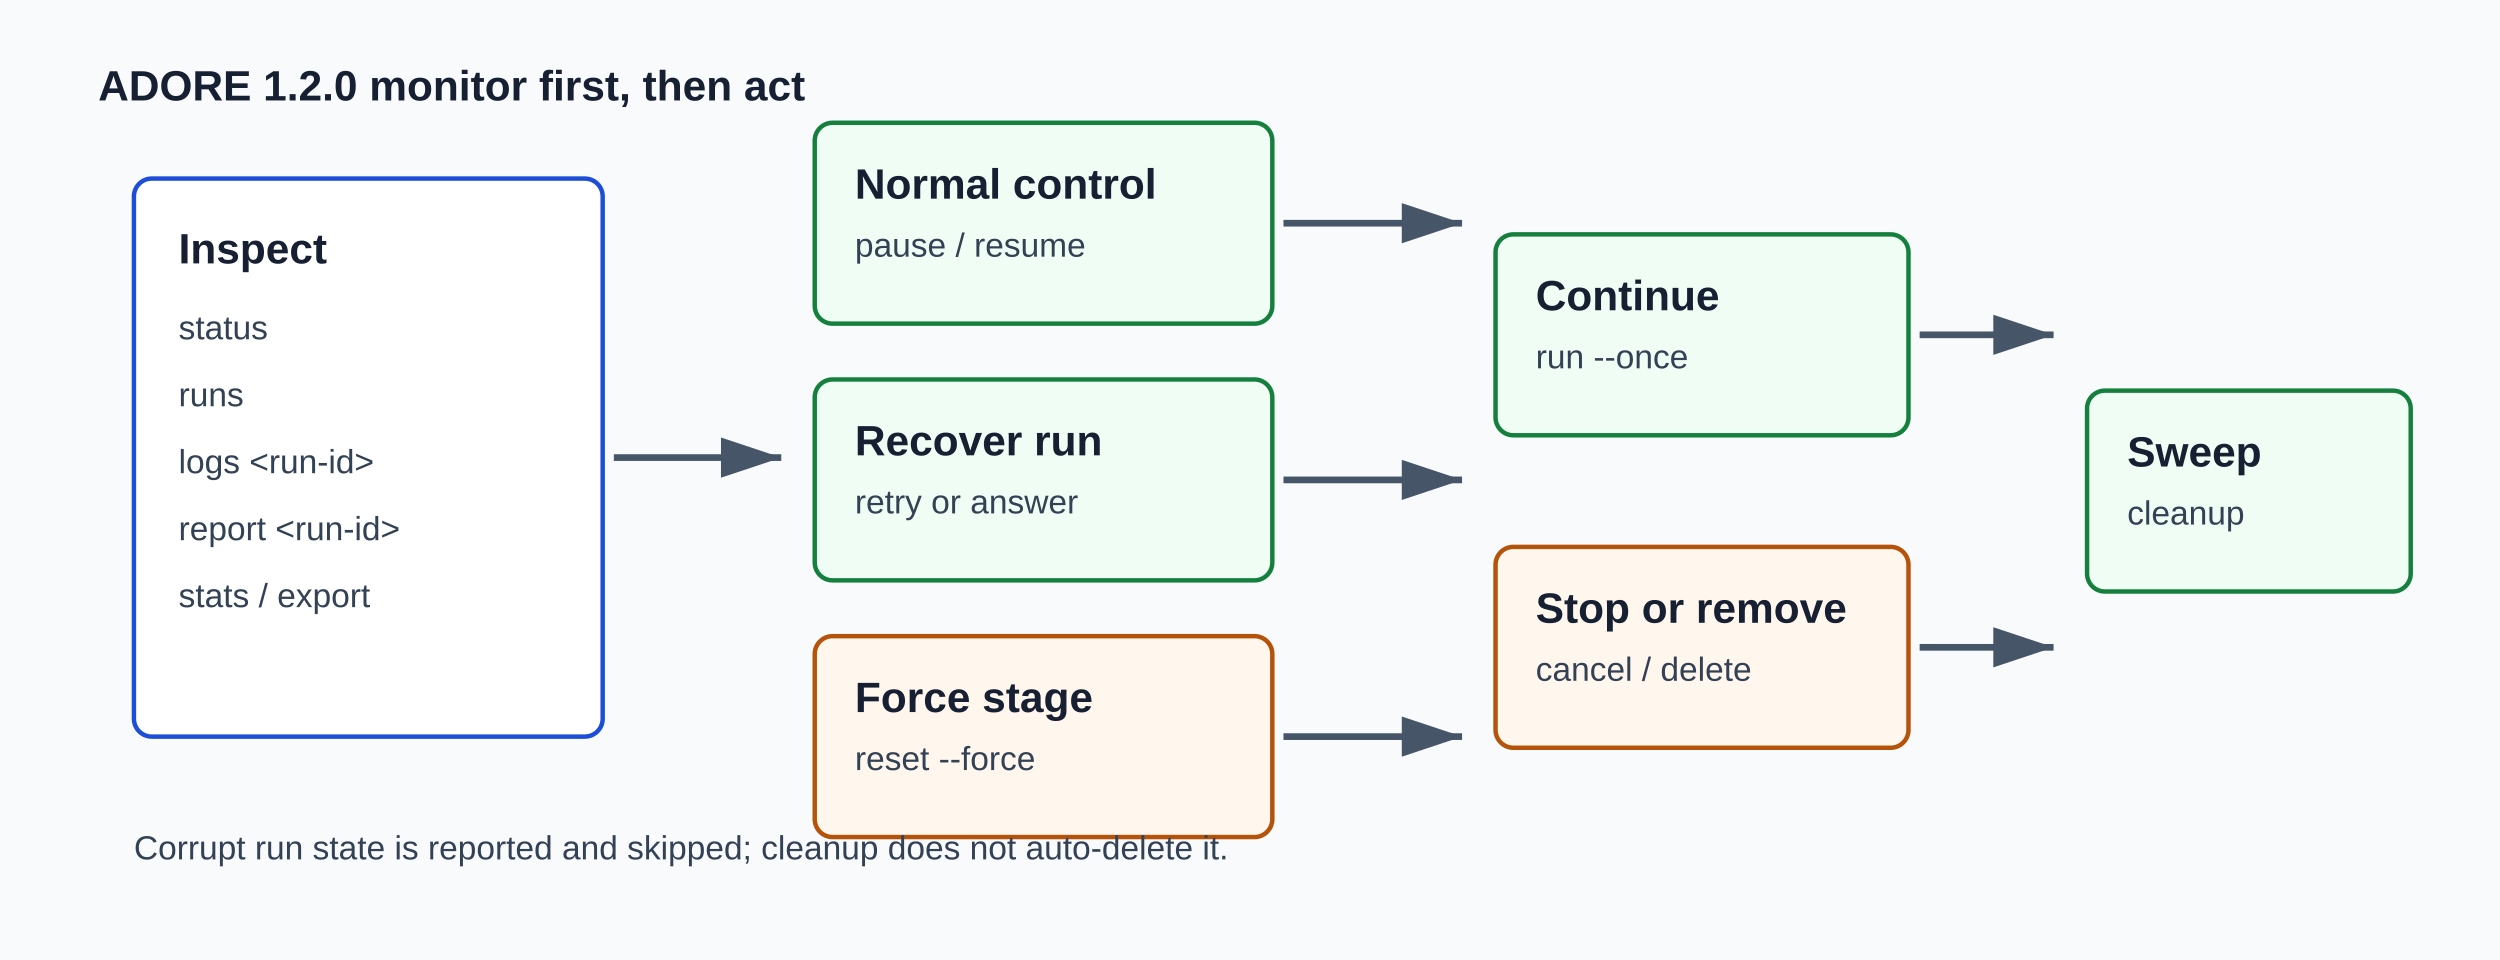
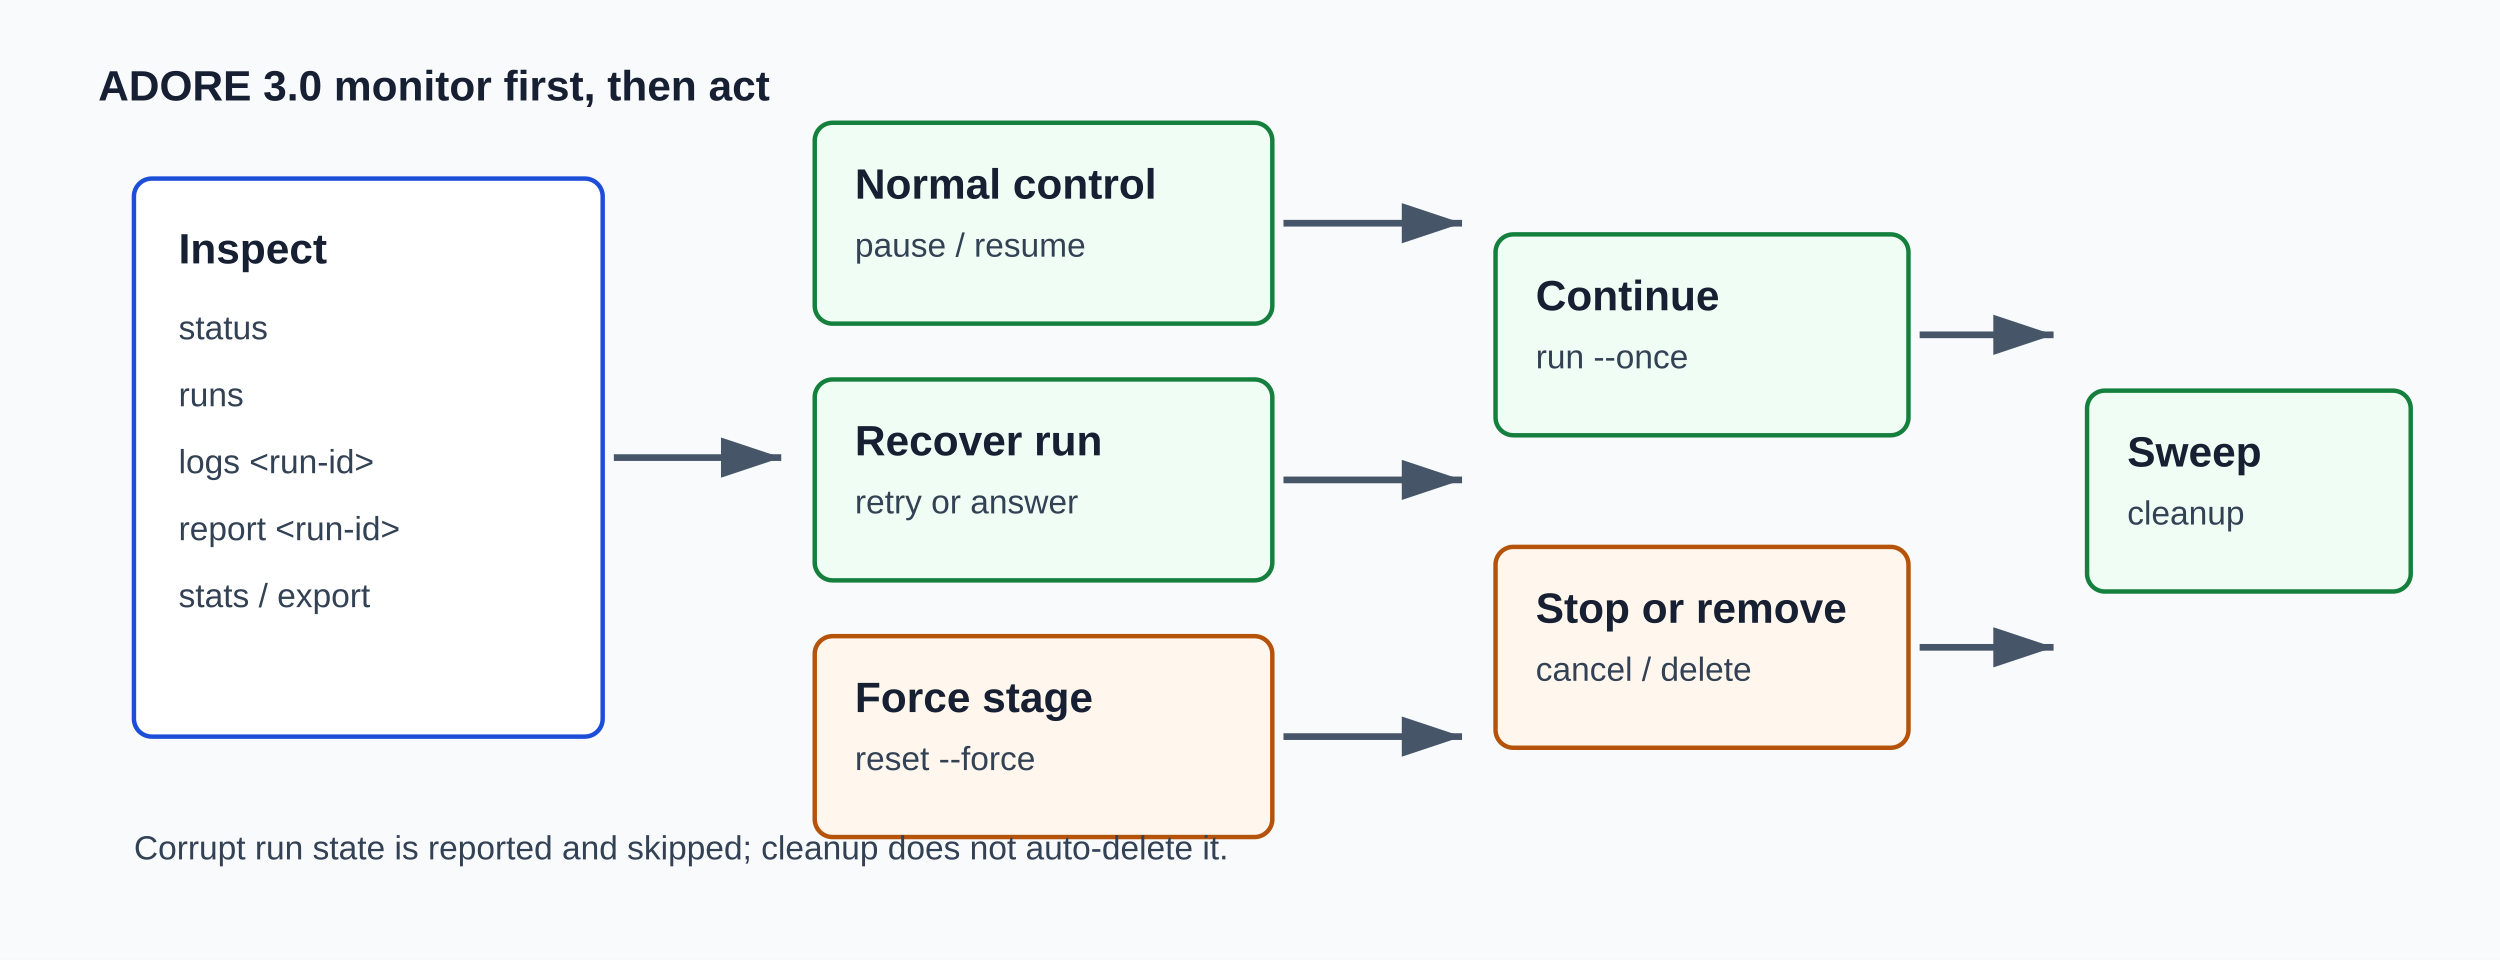
<svg xmlns="http://www.w3.org/2000/svg" width="1120" height="430" viewBox="0 0 1120 430" role="img" aria-labelledby="title desc">
  <defs>
    <style>
      .bg { fill: #f8fafc; }
      .inspect { fill: #ffffff; stroke: #1d4ed8; stroke-width: 2; rx: 8; }
      .action { fill: #f0fdf4; stroke: #15803d; stroke-width: 2; rx: 8; }
      .danger { fill: #fff7ed; stroke: #b45309; stroke-width: 2; rx: 8; }
      .text { fill: #172033; font: 600 19px Arial, sans-serif; }
      .small { fill: #334155; font: 15px Arial, sans-serif; }
      .line { stroke: #475569; stroke-width: 3; fill: none; marker-end: url(#arrow); }
    </style>
    <marker id="arrow" markerWidth="10" markerHeight="10" refX="9" refY="3" orient="auto" markerUnits="strokeWidth">
      <path d="M0,0 L9,3 L0,6 Z" fill="#475569" />
    </marker>
  </defs>
  <rect class="bg" x="0" y="0" width="1120" height="430" />
-   <text class="text" x="44" y="45">ADORE 1.2.0 monitor first, then act</text>
+   <text class="text" x="44" y="45">ADORE 3.0 monitor first, then act</text>
  <g transform="translate(60 80)">
    <rect class="inspect" width="210" height="250" />
    <text class="text" x="20" y="38">Inspect</text>
    <text class="small" x="20" y="72">status</text>
    <text class="small" x="20" y="102">runs</text>
    <text class="small" x="20" y="132">logs &lt;run-id&gt;</text>
    <text class="small" x="20" y="162">report &lt;run-id&gt;</text>
    <text class="small" x="20" y="192">stats / export</text>
  </g>
  <path class="line" d="M275 205 H350" />
  <g transform="translate(365 55)">
    <rect class="action" width="205" height="90" />
    <text class="text" x="18" y="34">Normal control</text>
    <text class="small" x="18" y="60">pause / resume</text>
  </g>
  <g transform="translate(365 170)">
    <rect class="action" width="205" height="90" />
    <text class="text" x="18" y="34">Recover run</text>
    <text class="small" x="18" y="60">retry or answer</text>
  </g>
  <g transform="translate(365 285)">
    <rect class="danger" width="205" height="90" />
    <text class="text" x="18" y="34">Force stage</text>
    <text class="small" x="18" y="60">reset --force</text>
  </g>
  <path class="line" d="M575 100 H655" />
  <path class="line" d="M575 215 H655" />
  <path class="line" d="M575 330 H655" />
  <g transform="translate(670 105)">
    <rect class="action" width="185" height="90" />
    <text class="text" x="18" y="34">Continue</text>
    <text class="small" x="18" y="60">run --once</text>
  </g>
  <g transform="translate(670 245)">
    <rect class="danger" width="185" height="90" />
    <text class="text" x="18" y="34">Stop or remove</text>
    <text class="small" x="18" y="60">cancel / delete</text>
  </g>
  <path class="line" d="M860 150 H920" />
  <path class="line" d="M860 290 H920" />
  <g transform="translate(935 175)">
    <rect class="action" width="145" height="90" />
    <text class="text" x="18" y="34">Sweep</text>
    <text class="small" x="18" y="60">cleanup</text>
  </g>
  <text class="small" x="60" y="385">Corrupt run state is reported and skipped; cleanup does not auto-delete it.</text>
</svg>
